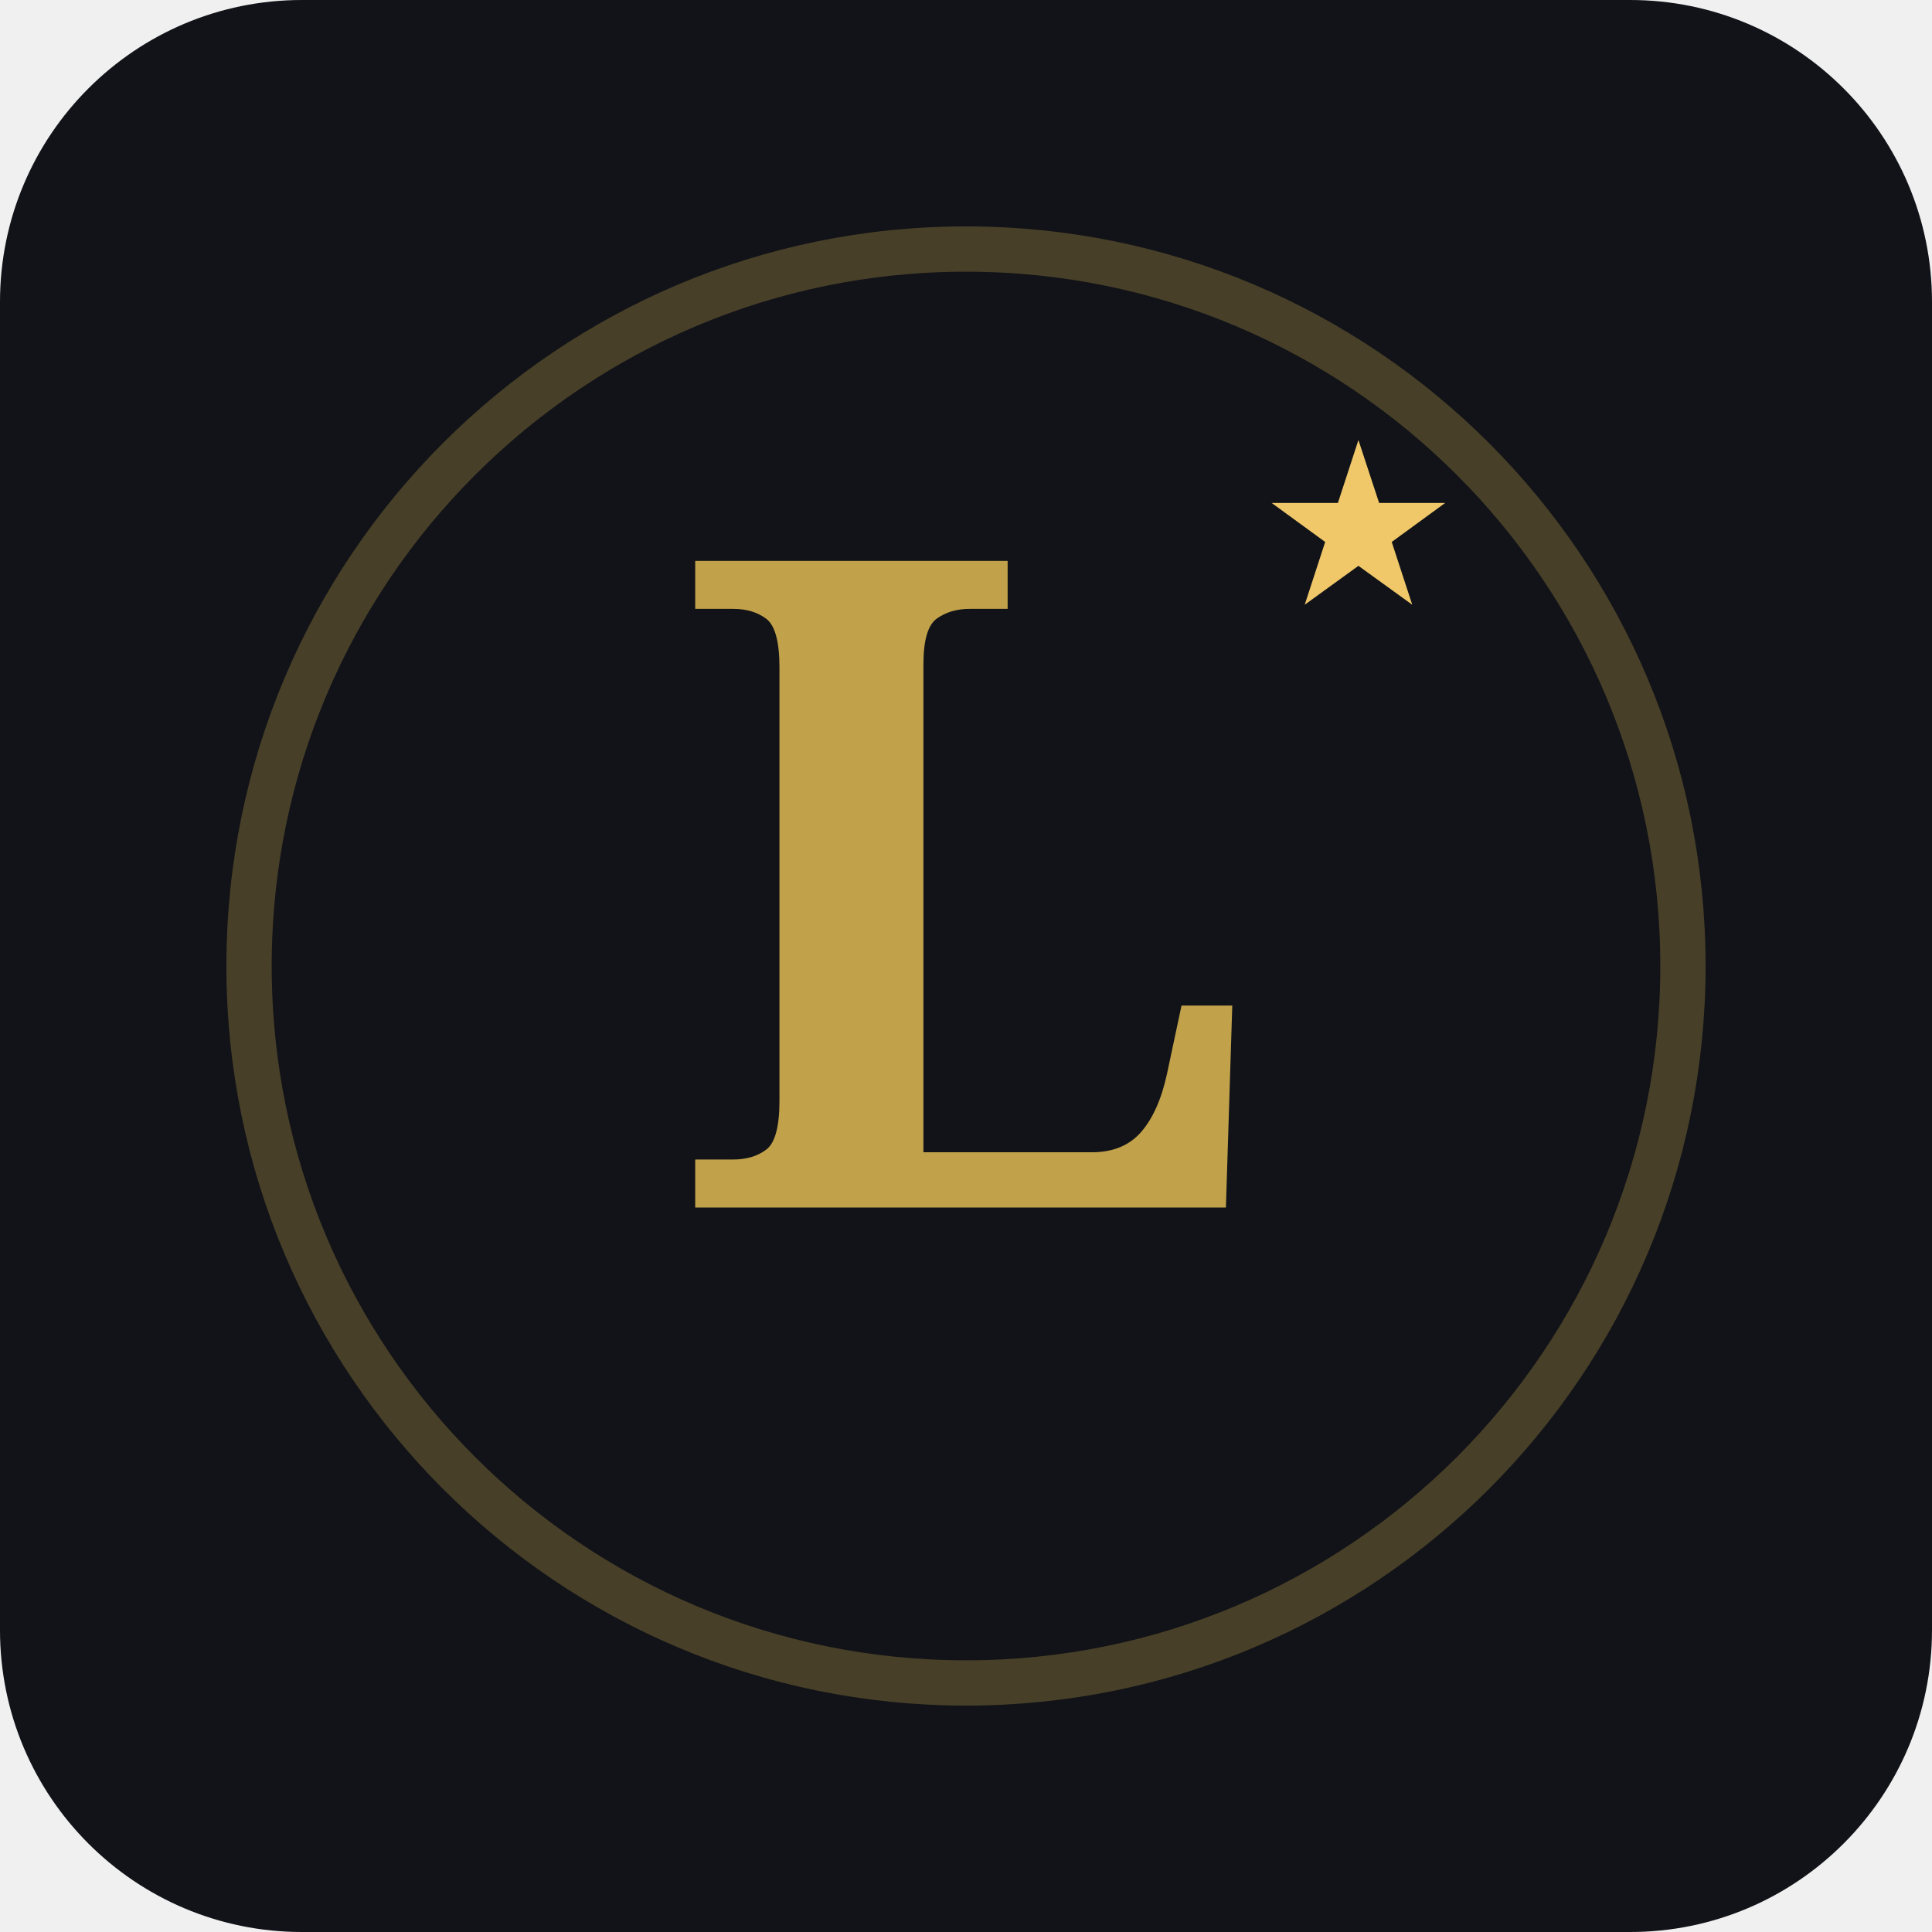
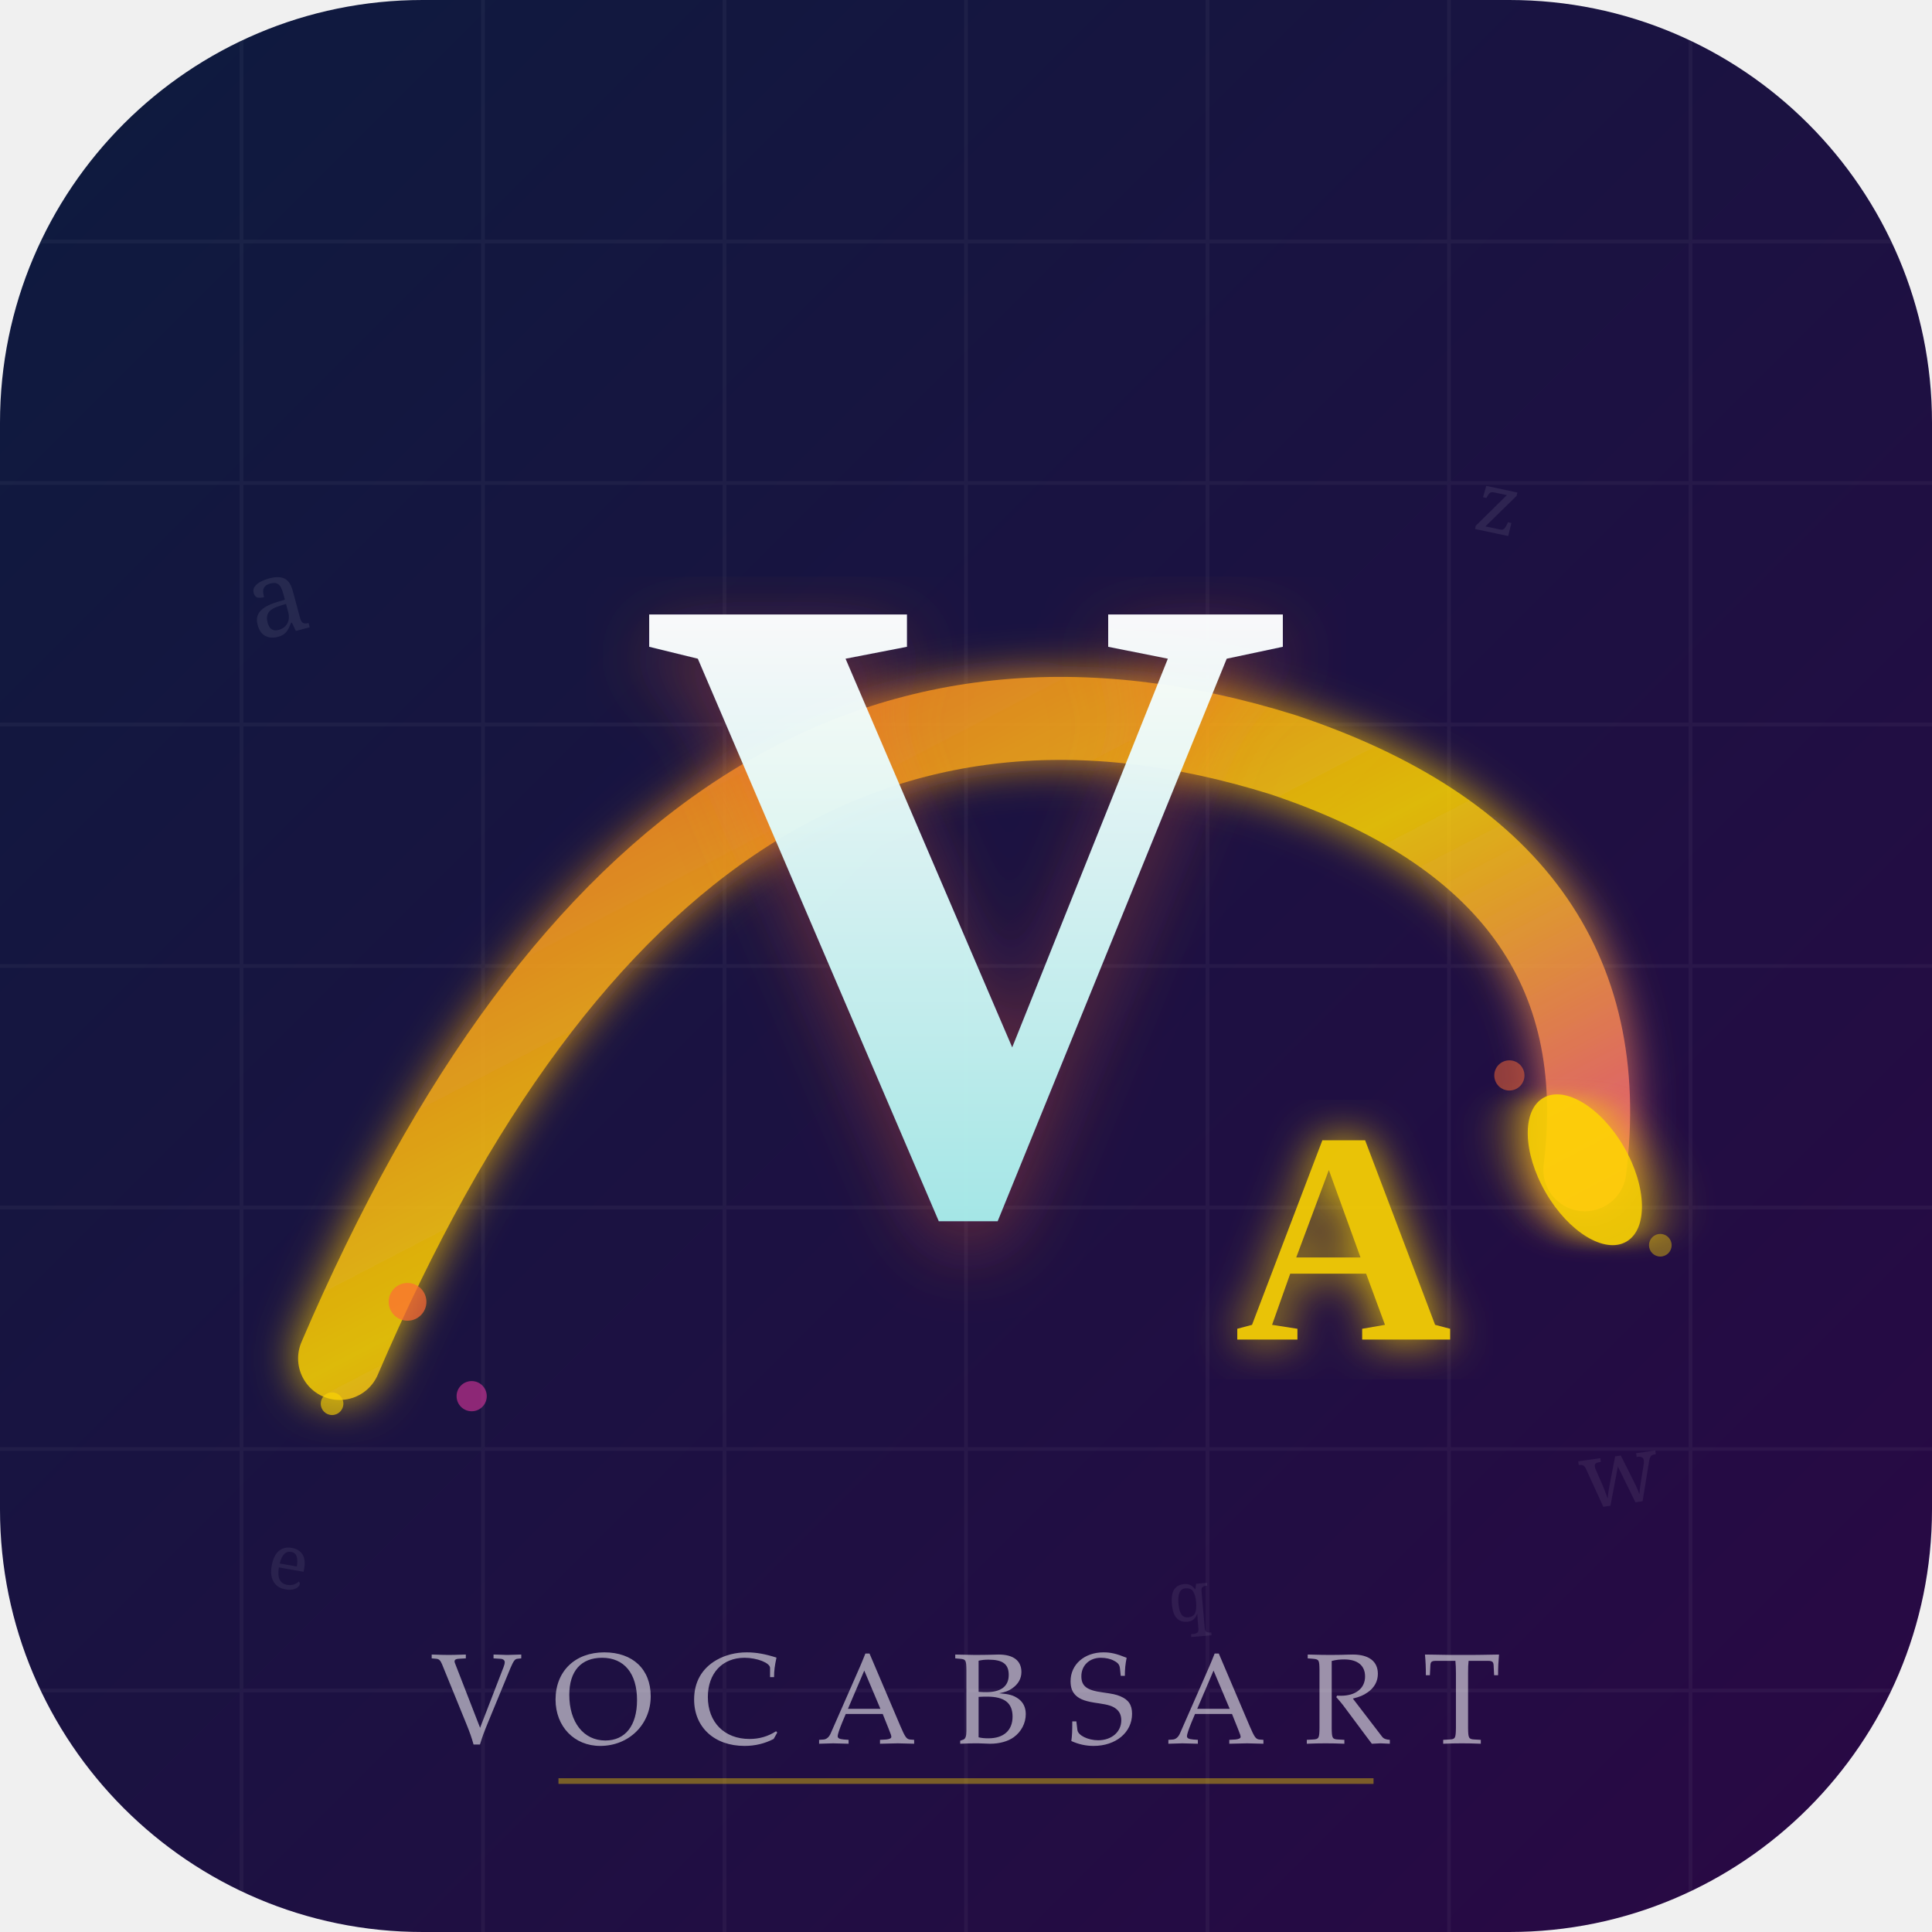
- <svg xmlns="http://www.w3.org/2000/svg" viewBox="0 0 512 512">
-   <rect width="512" height="512" rx="80" fill="#111318" />
-   <circle cx="256" cy="256" r="190" fill="none" stroke="#c9a84c" stroke-width="12" opacity="0.3" />
-   <text x="256" y="320" font-family="Georgia, serif" font-size="240" font-weight="700" text-anchor="middle" fill="#c9a84c" opacity="0.95">L</text>
-   <text x="360" y="160" font-family="sans-serif" font-size="60" text-anchor="middle" fill="#f0c86a">★</text>
+ <svg xmlns="http://www.w3.org/2000/svg" viewBox="0 0 512 512" width="512" height="512">
+   <defs>
+     <linearGradient id="bgGrad" x1="0%" y1="0%" x2="100%" y2="100%">
+       <stop offset="0%" style="stop-color:#0D1B3E" />
+       <stop offset="100%" style="stop-color:#2A0845" />
+     </linearGradient>
+     <linearGradient id="brushGrad" x1="0%" y1="0%" x2="100%" y2="100%">
+       <stop offset="0%" style="stop-color:#FF6B35" />
+       <stop offset="50%" style="stop-color:#FFD700" />
+       <stop offset="100%" style="stop-color:#FF3CAC" />
+     </linearGradient>
+     <linearGradient id="letterGrad" x1="0%" y1="0%" x2="0%" y2="100%">
+       <stop offset="0%" style="stop-color:#FFFFFF" />
+       <stop offset="100%" style="stop-color:#A8EDEA" />
+     </linearGradient>
+     <filter id="glow" x="-20%" y="-20%" width="140%" height="140%">
+       <feGaussianBlur stdDeviation="6" result="coloredBlur" />
+       <feMerge>
+         <feMergeNode in="coloredBlur" />
+         <feMergeNode in="SourceGraphic" />
+       </feMerge>
+     </filter>
+     <filter id="softShadow" x="-10%" y="-10%" width="120%" height="130%">
+       <feDropShadow dx="0" dy="6" stdDeviation="10" flood-color="#FF6B35" flood-opacity="0.35" />
+     </filter>
+     <clipPath id="roundClip">
+       <rect width="512" height="512" rx="112" ry="112" />
+     </clipPath>
+   </defs>
+   <rect width="512" height="512" rx="112" ry="112" fill="url(#bgGrad)" />
+   <g clip-path="url(#roundClip)" opacity="0.04">
+     <line x1="0" y1="64" x2="512" y2="64" stroke="white" stroke-width="1" />
+     <line x1="0" y1="128" x2="512" y2="128" stroke="white" stroke-width="1" />
+     <line x1="0" y1="192" x2="512" y2="192" stroke="white" stroke-width="1" />
+     <line x1="0" y1="256" x2="512" y2="256" stroke="white" stroke-width="1" />
+     <line x1="0" y1="320" x2="512" y2="320" stroke="white" stroke-width="1" />
+     <line x1="0" y1="384" x2="512" y2="384" stroke="white" stroke-width="1" />
+     <line x1="0" y1="448" x2="512" y2="448" stroke="white" stroke-width="1" />
+     <line x1="64" y1="0" x2="64" y2="512" stroke="white" stroke-width="1" />
+     <line x1="128" y1="0" x2="128" y2="512" stroke="white" stroke-width="1" />
+     <line x1="192" y1="0" x2="192" y2="512" stroke="white" stroke-width="1" />
+     <line x1="256" y1="0" x2="256" y2="512" stroke="white" stroke-width="1" />
+     <line x1="320" y1="0" x2="320" y2="512" stroke="white" stroke-width="1" />
+     <line x1="384" y1="0" x2="384" y2="512" stroke="white" stroke-width="1" />
+     <line x1="448" y1="0" x2="448" y2="512" stroke="white" stroke-width="1" />
+   </g>
+   <path d="M 90 360 Q 180 150 340 200 Q 430 230 420 310" fill="none" stroke="url(#brushGrad)" stroke-width="22" stroke-linecap="round" opacity="0.85" filter="url(#glow)" />
+   <ellipse cx="420" cy="310" rx="12" ry="22" fill="#FFD700" opacity="0.9" transform="rotate(-30 420 310)" filter="url(#glow)" />
+   <circle cx="108" cy="345" r="5" fill="#FF6B35" opacity="0.7" />
+   <circle cx="88" cy="372" r="3" fill="#FFD700" opacity="0.6" />
+   <circle cx="125" cy="370" r="4" fill="#FF3CAC" opacity="0.5" />
+   <circle cx="400" cy="285" r="4" fill="#FF6B35" opacity="0.5" />
+   <circle cx="440" cy="330" r="3" fill="#FFD700" opacity="0.4" />
+   <text x="68" y="170" font-family="Georgia, serif" font-size="28" fill="white" opacity="0.08" transform="rotate(-15 68 170)">a</text>
+   <text x="390" y="140" font-family="Georgia, serif" font-size="22" fill="white" opacity="0.08" transform="rotate(12 390 140)">z</text>
+   <text x="420" y="400" font-family="Georgia, serif" font-size="24" fill="white" opacity="0.07" transform="rotate(-8 420 400)">w</text>
+   <text x="70" y="420" font-family="Georgia, serif" font-size="20" fill="white" opacity="0.07" transform="rotate(10 70 420)">e</text>
+   <text x="310" y="430" font-family="Georgia, serif" font-size="18" fill="white" opacity="0.07" transform="rotate(-5 310 430)">q</text>
+   <text x="256" y="320" font-family="Georgia, 'Times New Roman', serif" font-size="240" font-weight="bold" text-anchor="middle" fill="url(#letterGrad)" filter="url(#softShadow)" opacity="0.97">V</text>
+   <text x="356" y="355" font-family="Georgia, 'Times New Roman', serif" font-size="80" font-weight="bold" text-anchor="middle" fill="#FFD700" opacity="0.9" filter="url(#glow)">A</text>
+   <text x="256" y="462" font-family="'Palatino Linotype', Palatino, serif" font-size="34" letter-spacing="10" text-anchor="middle" fill="white" opacity="0.55">VOCABSART</text>
+   <line x1="148" y1="472" x2="364" y2="472" stroke="#FFD700" stroke-width="1.5" opacity="0.4" />
</svg>
